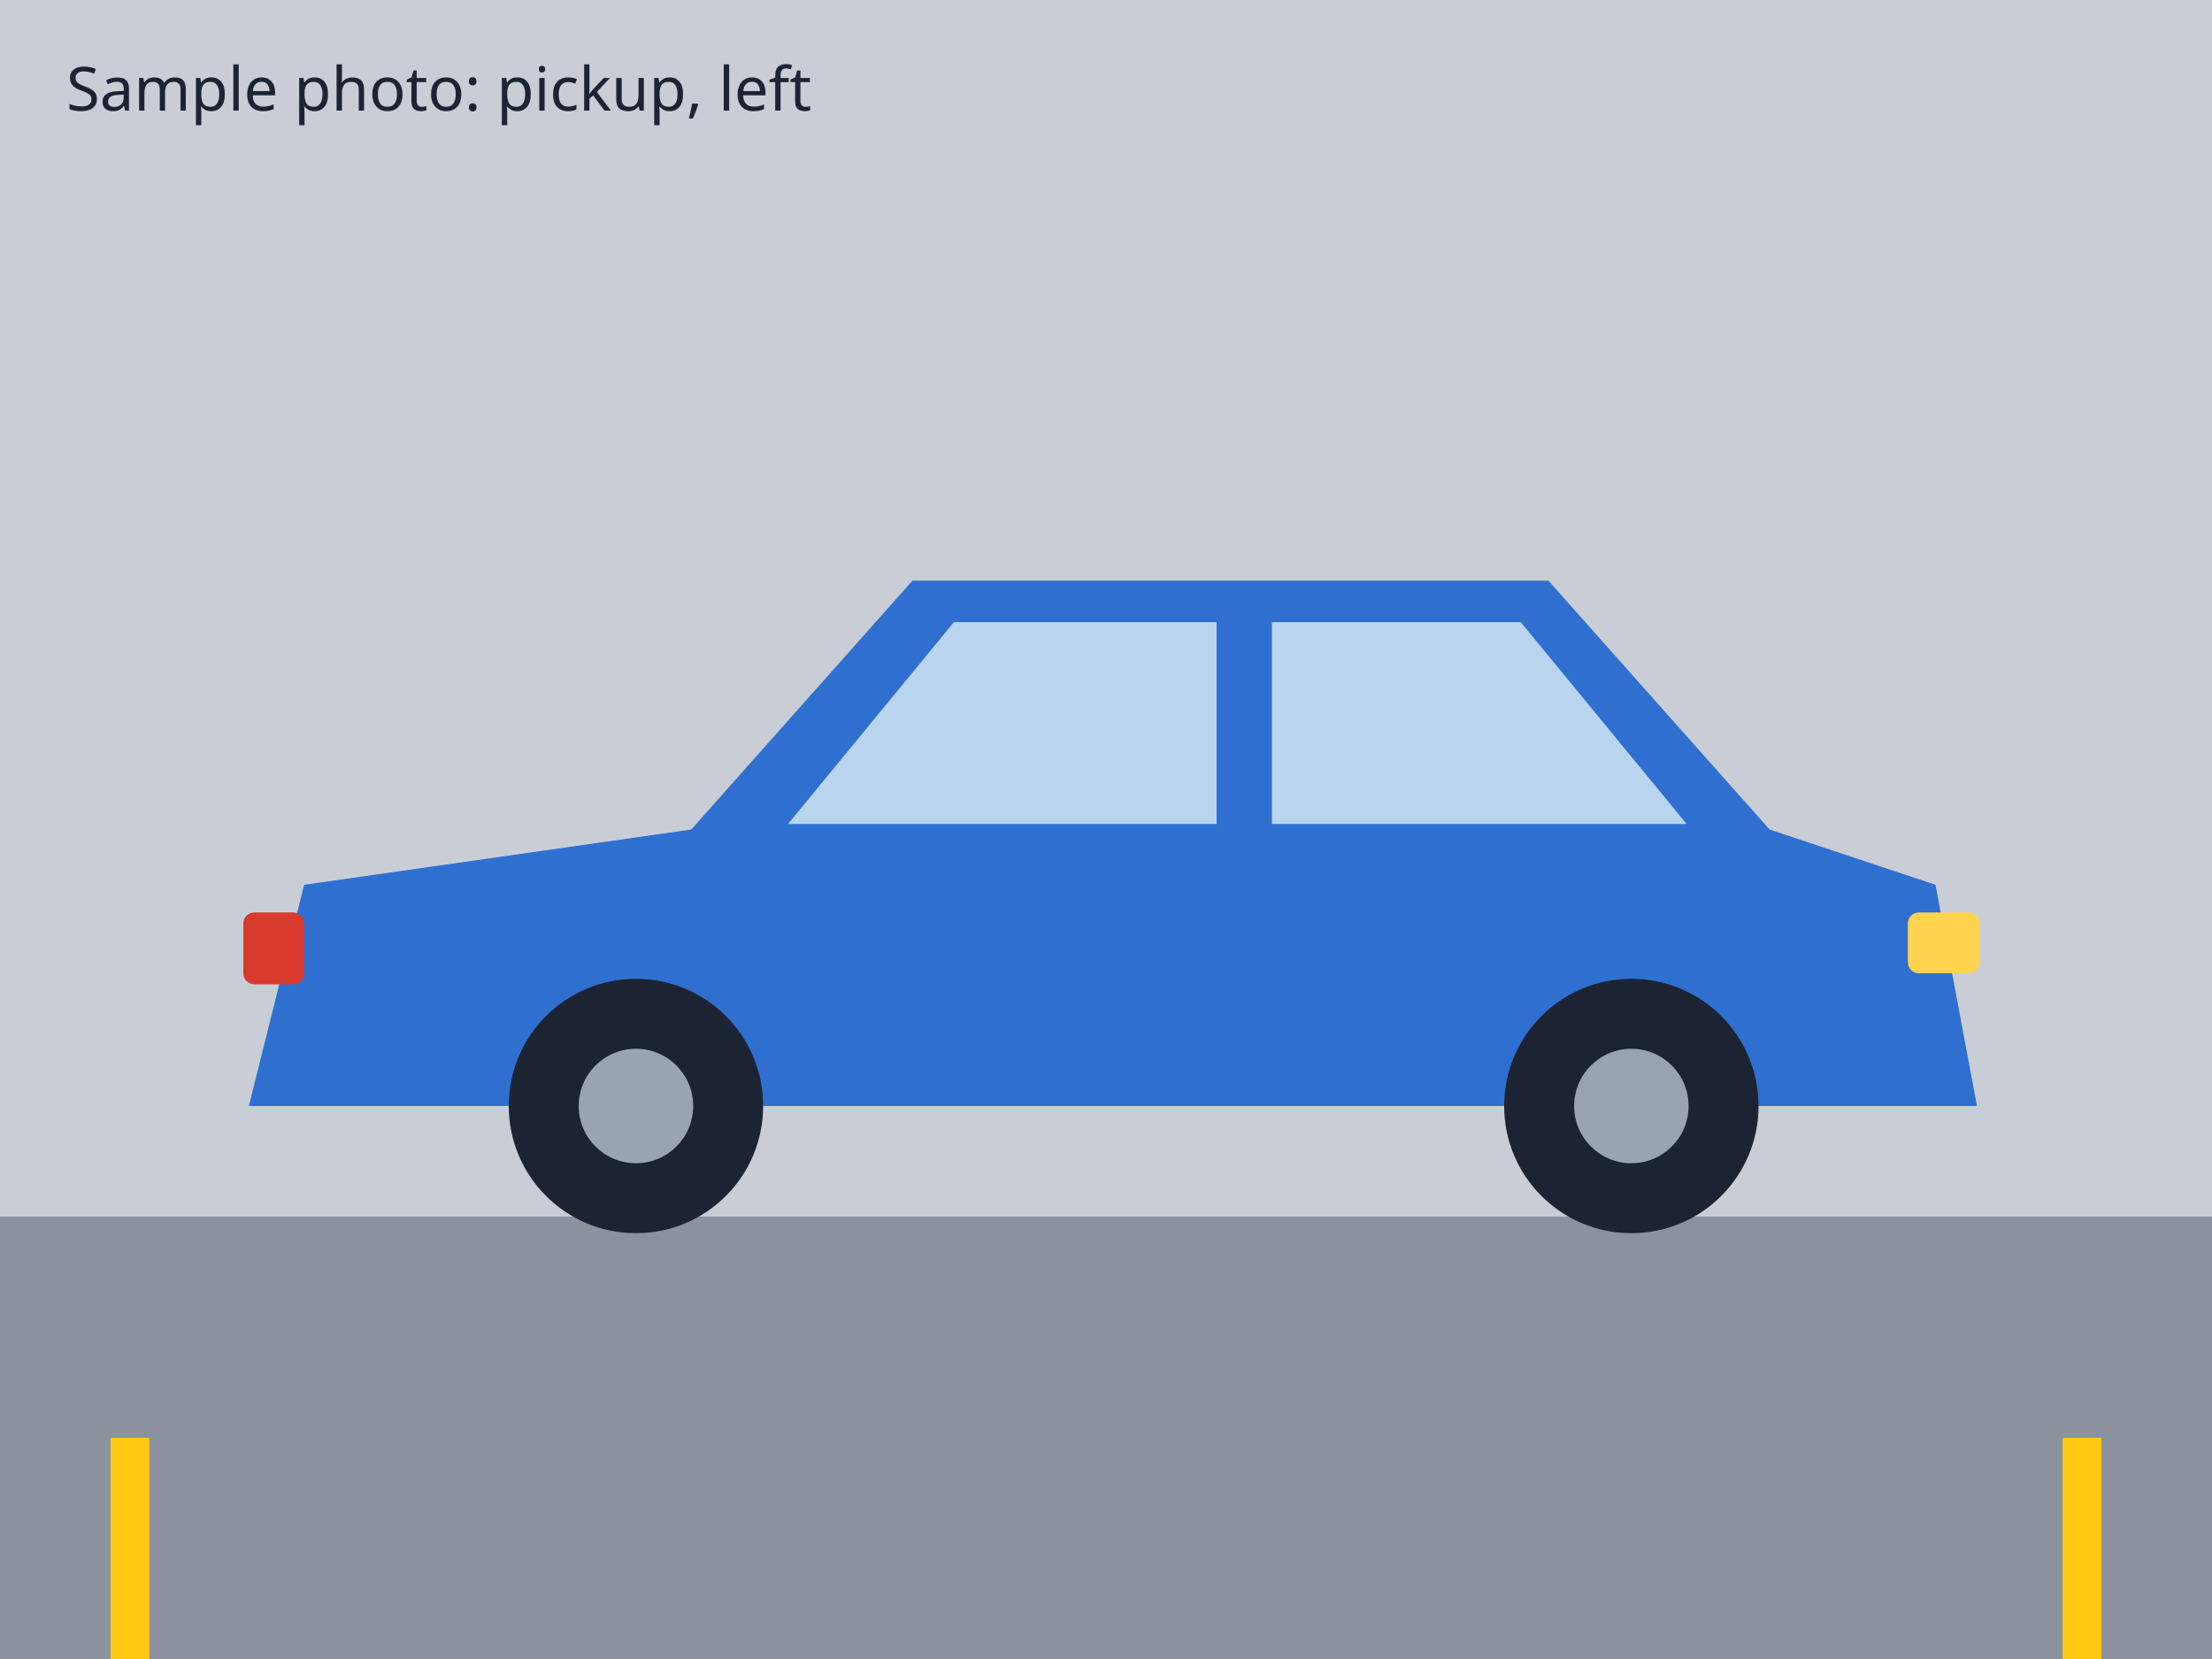
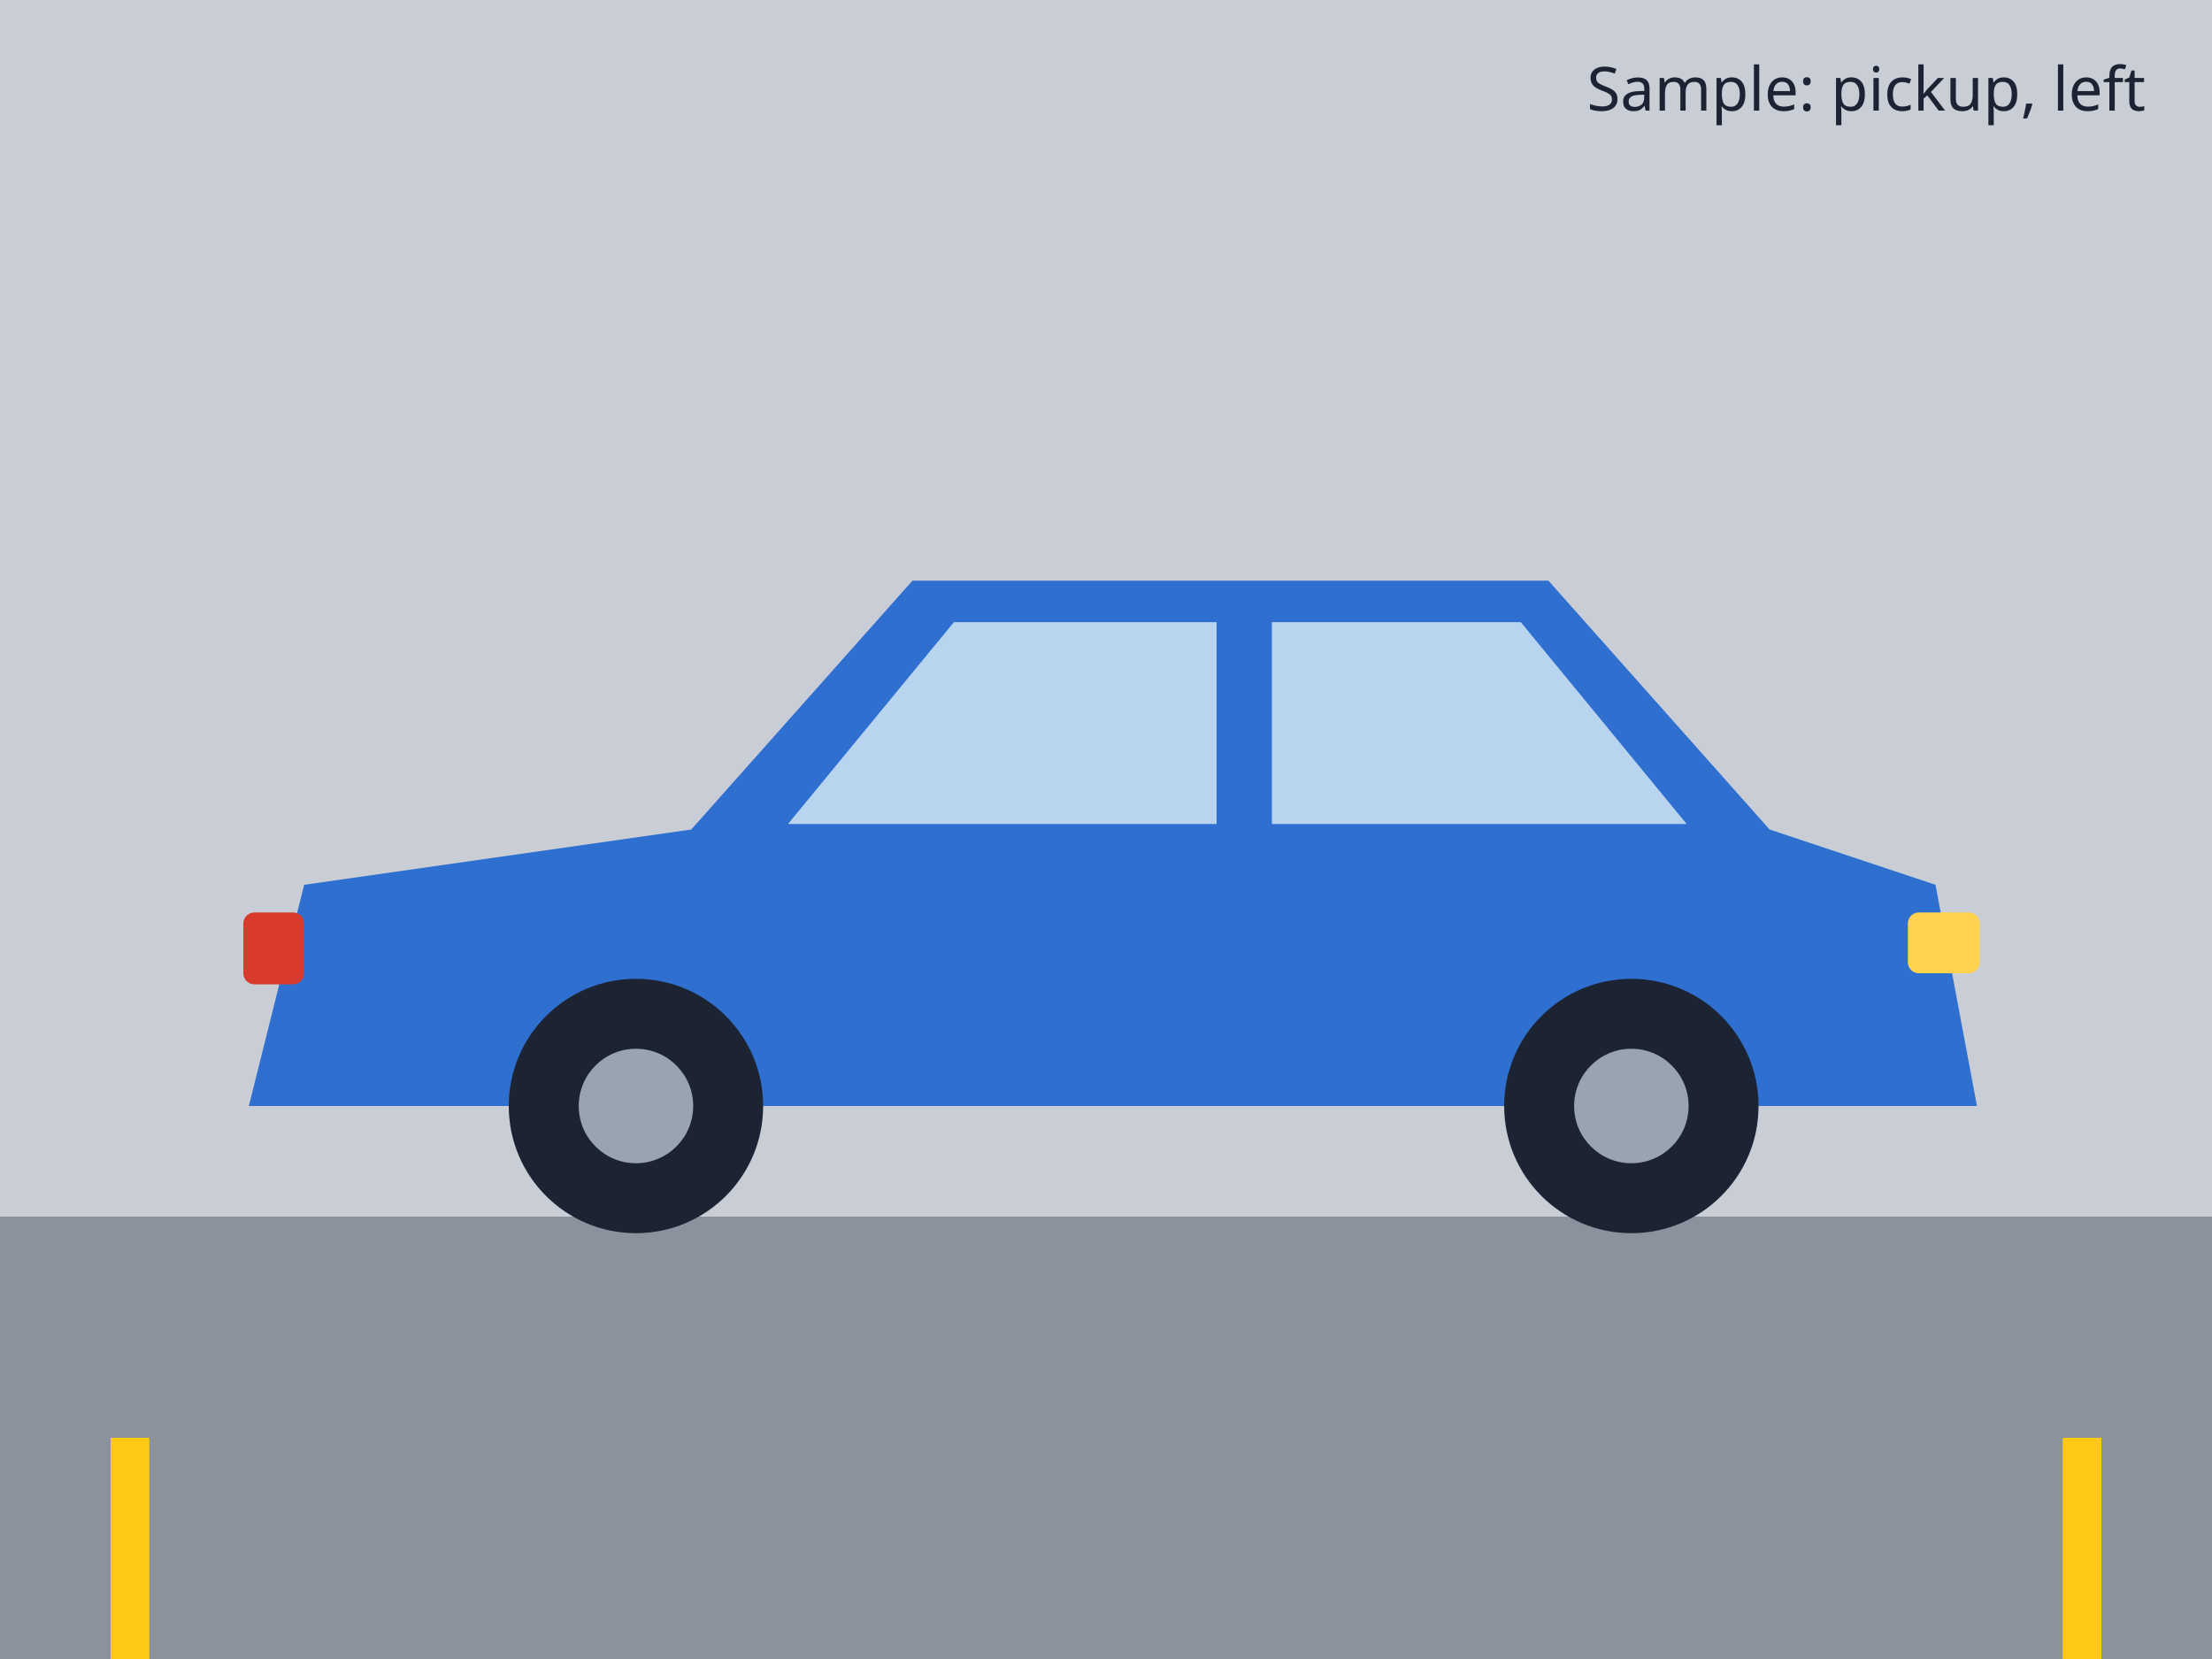
<svg xmlns="http://www.w3.org/2000/svg" width="800" height="600" viewBox="0 0 800 600">
  <rect width="800" height="600" fill="#c9ced6" />
  <rect y="440" width="800" height="160" fill="#8b929e" />
  <rect x="40" y="520" width="14" height="80" fill="#ffc914" />
  <rect x="746" y="520" width="14" height="80" fill="#ffc914" />
  <g transform="">
    <path d="M90 400 L110 320 L250 300 L330 210 L560 210 L640 300 L700 320 L715 400 Z" fill="#2f6fd0" />
    <path d="M345 225 L440 225 L440 298 L285 298 Z M460 225 L550 225 L610 298 L460 298 Z" fill="#b9d4ee" />
    <rect x="690" y="330" width="26" height="22" rx="4" fill="#ffd34d" />
    <rect x="88" y="330" width="22" height="26" rx="4" fill="#d83a2e" />
    <circle cx="230" cy="400" r="46" fill="#1c2433" />
    <circle cx="230" cy="400" r="20.7" fill="#9aa3b2" />
    <circle cx="590" cy="400" r="46" fill="#1c2433" />
    <circle cx="590" cy="400" r="20.7" fill="#9aa3b2" />
  </g>
-   <text x="24" y="40" font-family="sans-serif" font-size="22" fill="#1c2433">Sample photo: pickup, left</text>
+   <text x="776" y="40" font-family="sans-serif" font-size="22" text-anchor="end" fill="#1c2433">Sample: pickup, left</text>
</svg>
